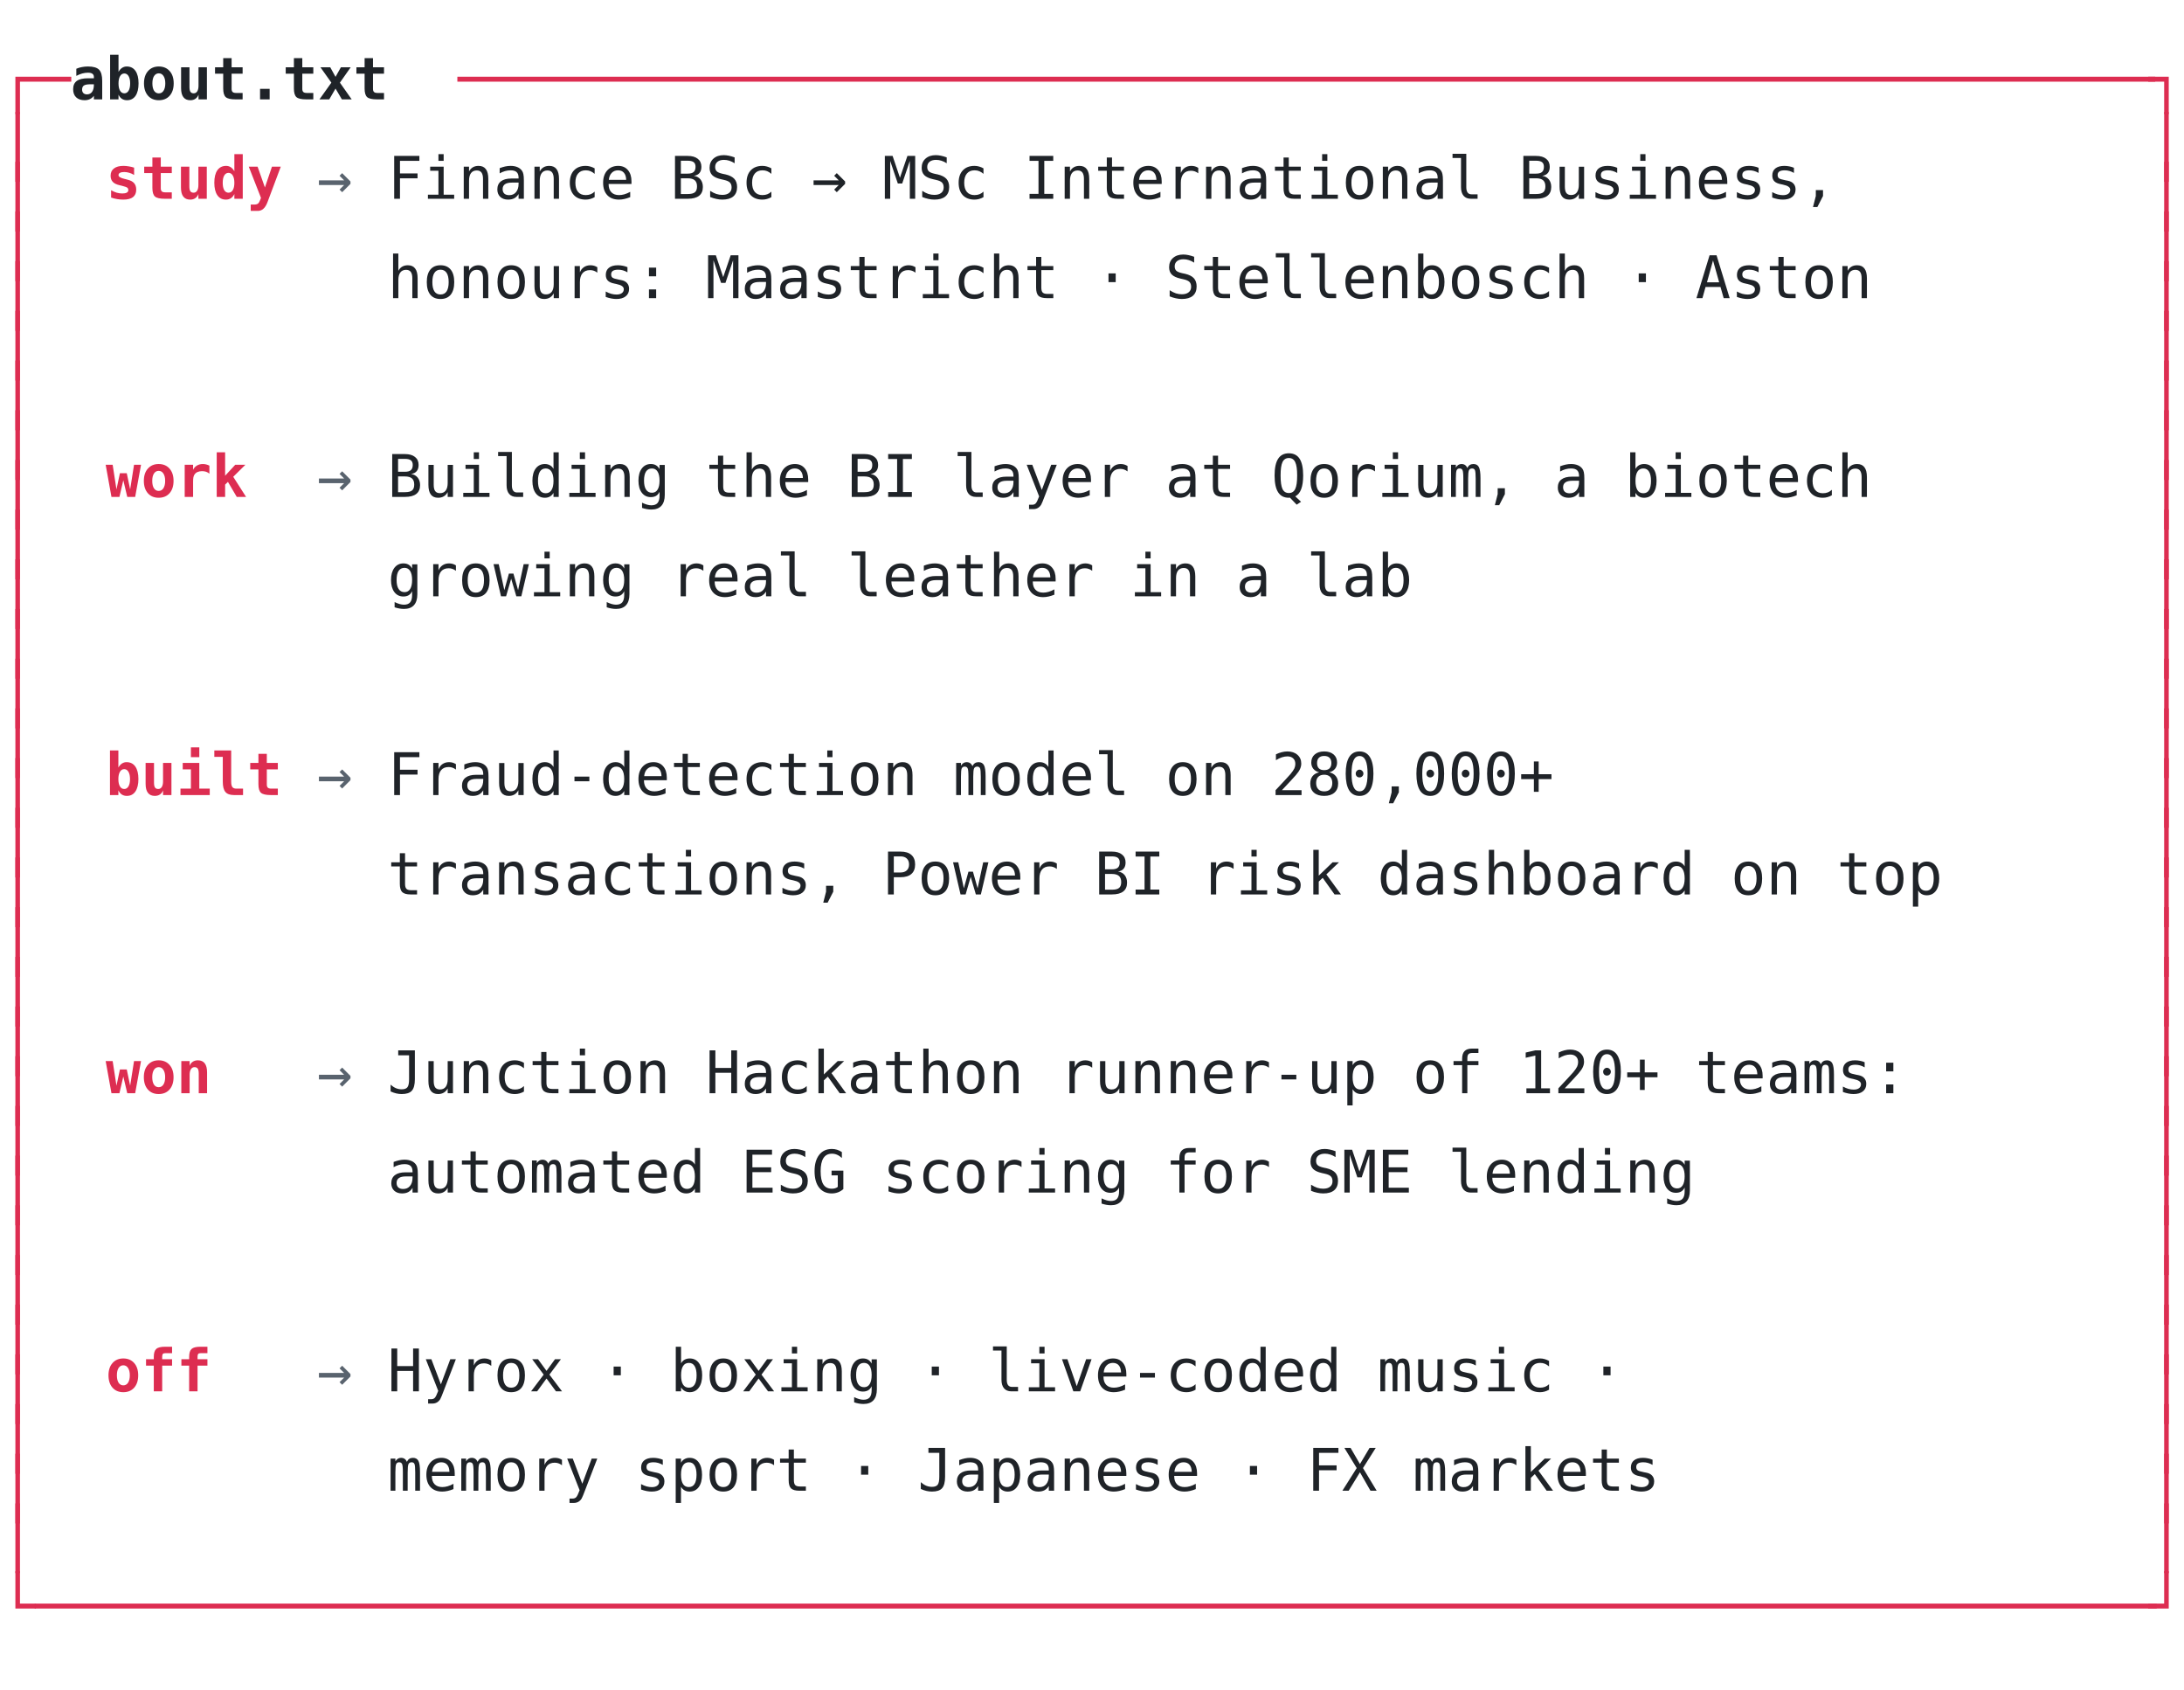
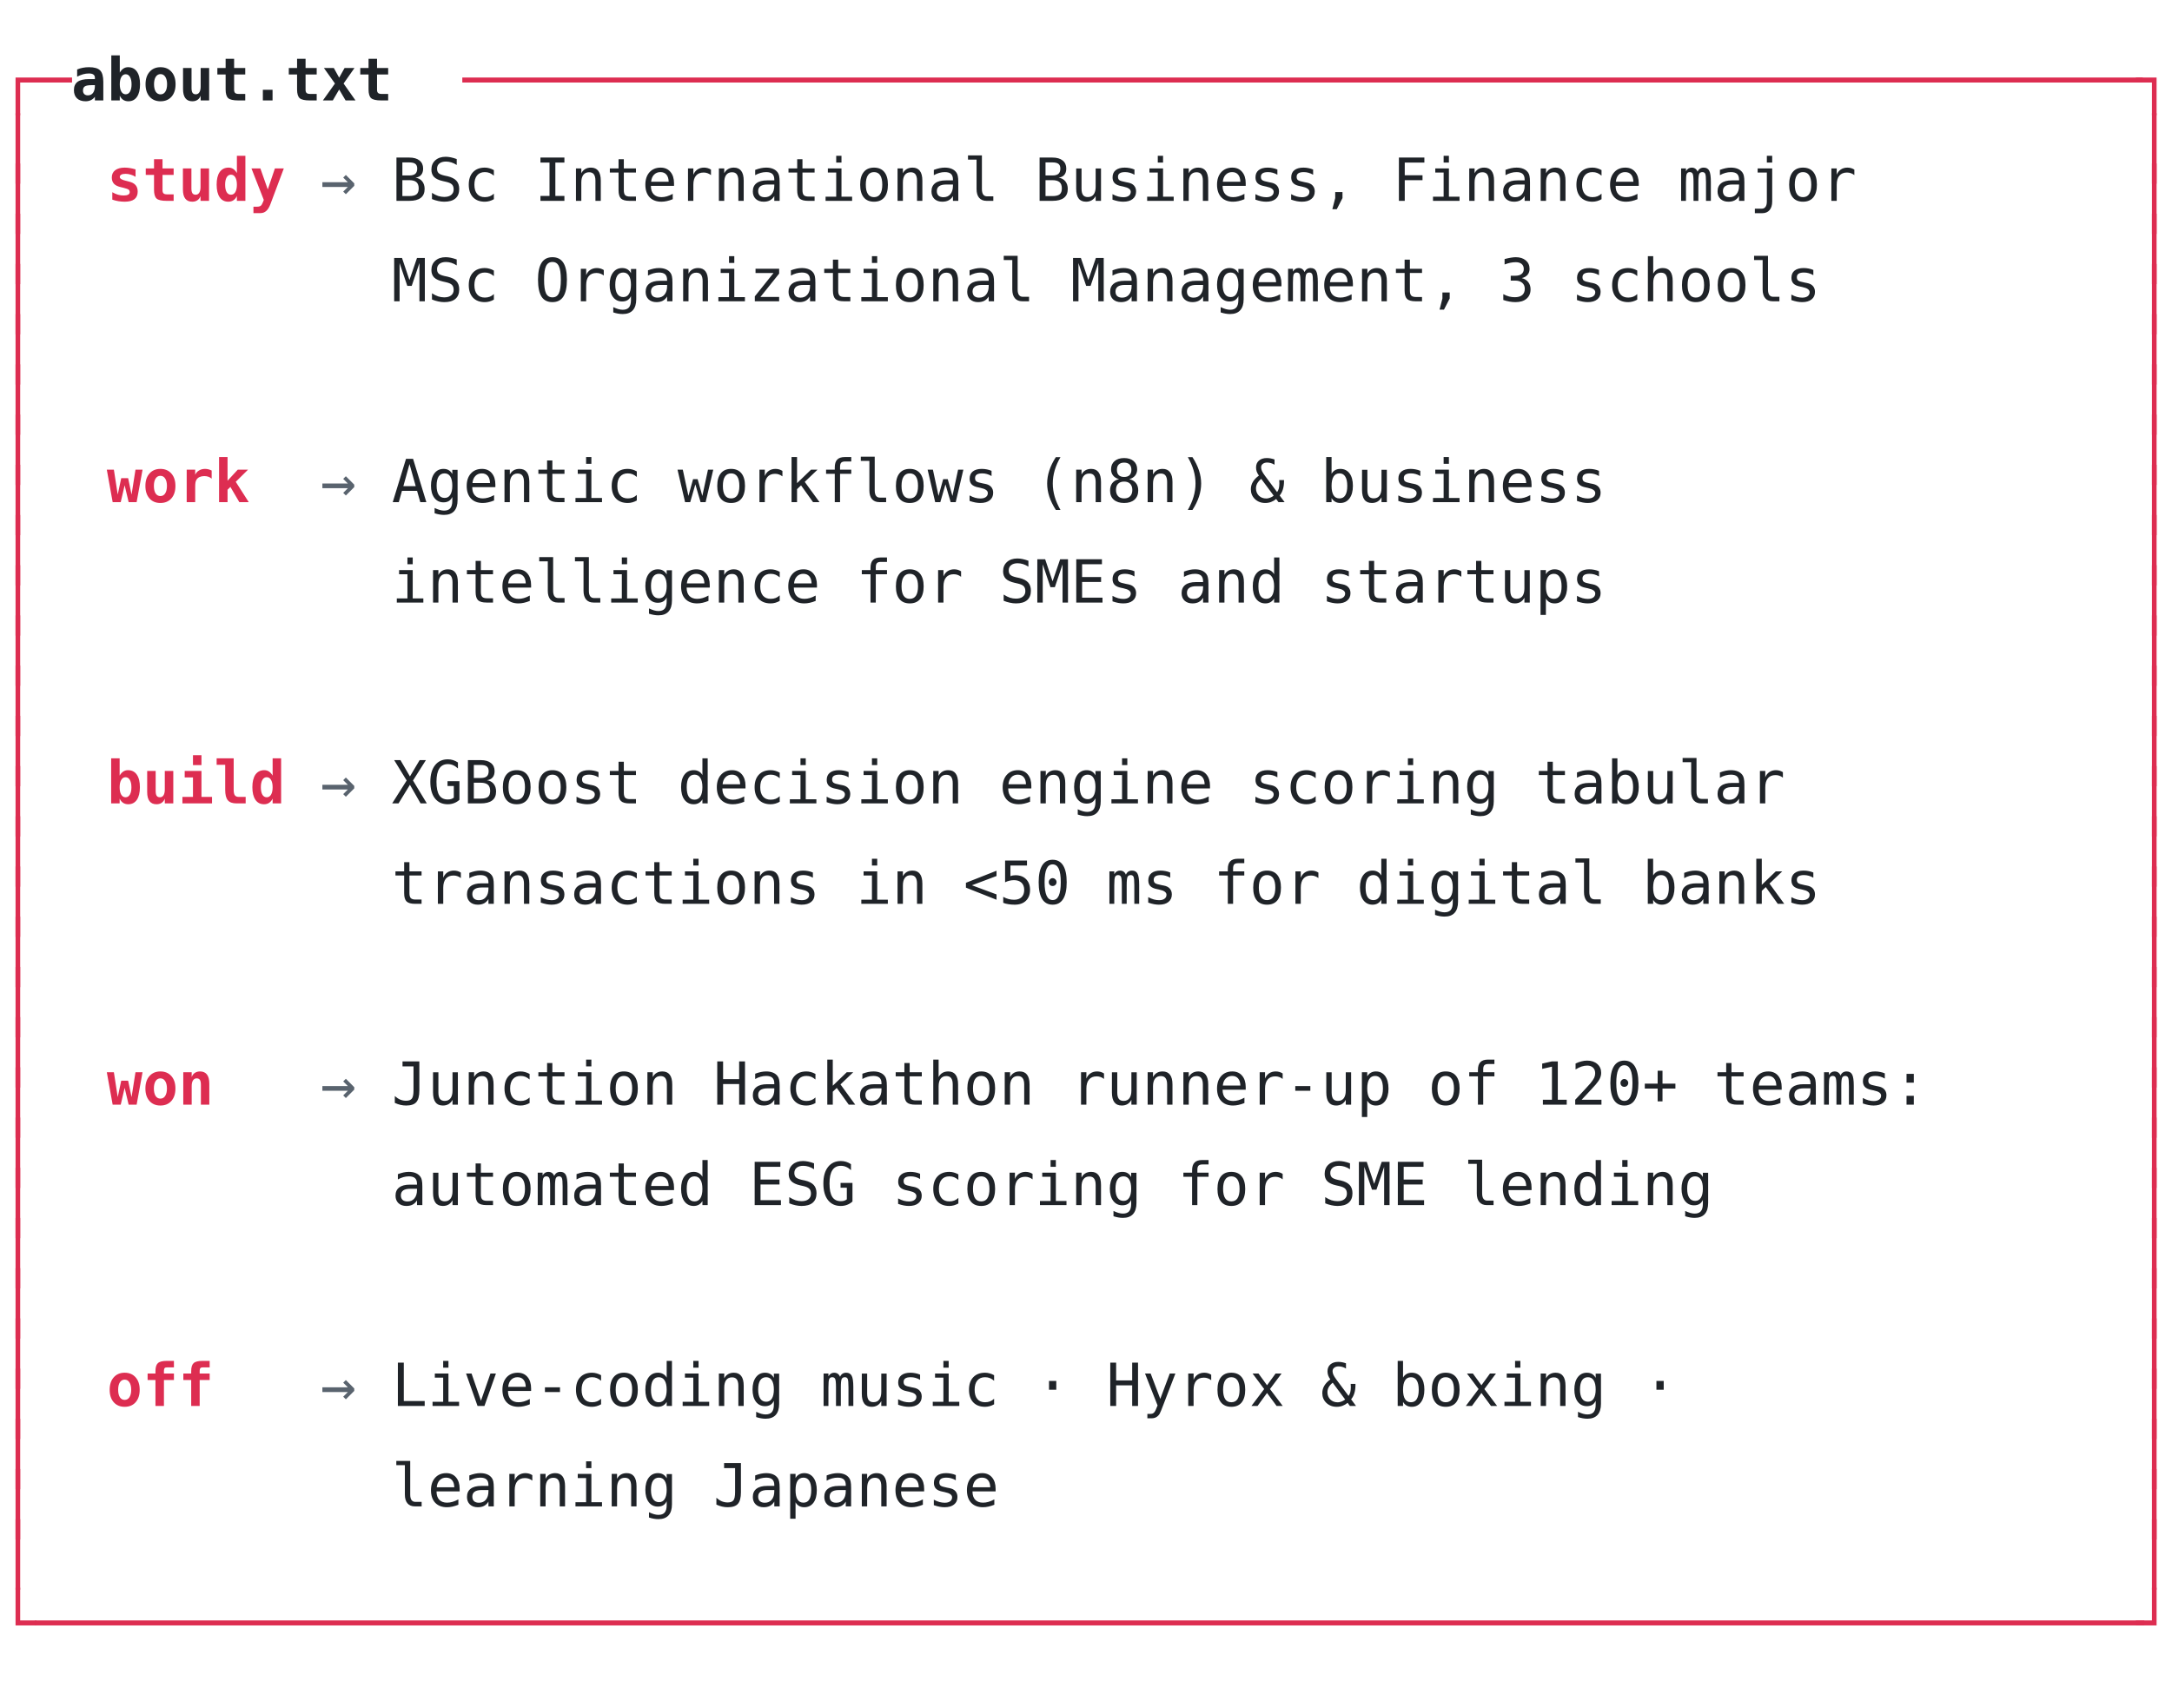
- <svg xmlns="http://www.w3.org/2000/svg" viewBox="0 0 483.6 374" width="483.6" height="374" role="img" aria-label="About me. study: Finance BSc → MSc International Business, honours: Maastricht · Stellenbosch · Aston. work: Building the BI layer at Qorium, a biotech growing real leather in a lab. built: Fraud-detection model on 280,000+ transactions, Power BI risk dashboard on top. won: Junction Hackathon runner-up of 120+ teams: automated ESG scoring for SME lending. off: Hyrox · boxing · live-coded music · memory sport · Japanese · FX markets.">
+ <svg xmlns="http://www.w3.org/2000/svg" viewBox="0 0 475.8 374" width="475.8" height="374" role="img" aria-label="About me. study: BSc International Business, Finance major MSc Organizational Management, 3 schools. work: Agentic workflows (n8n) &amp; business intelligence for SMEs and startups. build: XGBoost decision engine scoring tabular transactions in &lt;50 ms for digital banks. won: Junction Hackathon runner-up of 120+ teams: automated ESG scoring for SME lending. off: Live-coding music · Hyrox &amp; boxing · learning Japanese.">
  <style>
.fg{fill:#1f2328}.mu{fill:#59636e}.ac{fill:#dd2d51}.acs{stroke:#dd2d51}
.cd{fill:#f6f8fa;stroke:#d1d9e0}.bgs{stroke:#f6f8fa}
@media(prefers-color-scheme:dark){
.fg{fill:#f0f6fc}.mu{fill:#9198a1}.ac{fill:#e04060}.acs{stroke:#e04060}
.cd{fill:#151b23;stroke:#30363d}.bgs{stroke:#151b23}}
</style>
  <g font-family="'JetBrains Mono', ui-monospace, SFMono-Regular, Menlo, Consolas, monospace" font-size="13">
    <text class="ac" x="0" y="22">┌─</text>
    <text class="fg" x="15.6" y="22" font-weight="700"> about.txt </text>
-     <text class="ac" x="101.4" y="22" textLength="374.4" lengthAdjust="spacingAndGlyphs">────────────────────────────────────────────────</text>
-     <text class="ac" x="475.8" y="22">┐</text>
+     <text class="ac" x="101.4" y="22" textLength="366.6" lengthAdjust="spacingAndGlyphs">───────────────────────────────────────────────</text>
+     <text class="ac" x="468.0" y="22">┐</text>
    <text class="ac" x="0" y="360">└</text>
-     <text class="ac" x="7.8" y="360" textLength="468.0" lengthAdjust="spacingAndGlyphs">────────────────────────────────────────────────────────────</text>
-     <text class="ac" x="475.8" y="360">┘</text>
+     <text class="ac" x="7.8" y="360" textLength="460.2" lengthAdjust="spacingAndGlyphs">───────────────────────────────────────────────────────────</text>
+     <text class="ac" x="468.0" y="360">┘</text>
    <text class="ac" x="23.4" y="44" font-weight="700">study</text>
    <text class="mu" x="70.2" y="44">→</text>
-     <text class="fg" x="85.8" y="44" xml:space="preserve">Finance BSc → MSc International Business,</text>
-     <text class="fg" x="85.8" y="66" xml:space="preserve">honours: Maastricht · Stellenbosch · Aston</text>
+     <text class="fg" x="85.8" y="44" xml:space="preserve">BSc International Business, Finance major</text>
+     <text class="fg" x="85.8" y="66" xml:space="preserve">MSc Organizational Management, 3 schools</text>
    <text class="ac" x="23.4" y="110" font-weight="700">work</text>
    <text class="mu" x="70.2" y="110">→</text>
-     <text class="fg" x="85.8" y="110" xml:space="preserve">Building the BI layer at Qorium, a biotech</text>
-     <text class="fg" x="85.8" y="132" xml:space="preserve">growing real leather in a lab</text>
-     <text class="ac" x="23.4" y="176" font-weight="700">built</text>
+     <text class="fg" x="85.8" y="110" xml:space="preserve">Agentic workflows (n8n) &amp; business</text>
+     <text class="fg" x="85.8" y="132" xml:space="preserve">intelligence for SMEs and startups</text>
+     <text class="ac" x="23.4" y="176" font-weight="700">build</text>
    <text class="mu" x="70.2" y="176">→</text>
-     <text class="fg" x="85.8" y="176" xml:space="preserve">Fraud-detection model on 280,000+</text>
-     <text class="fg" x="85.8" y="198" xml:space="preserve">transactions, Power BI risk dashboard on top</text>
+     <text class="fg" x="85.8" y="176" xml:space="preserve">XGBoost decision engine scoring tabular</text>
+     <text class="fg" x="85.8" y="198" xml:space="preserve">transactions in &lt;50 ms for digital banks</text>
    <text class="ac" x="23.4" y="242" font-weight="700">won</text>
    <text class="mu" x="70.2" y="242">→</text>
    <text class="fg" x="85.8" y="242" xml:space="preserve">Junction Hackathon runner-up of 120+ teams:</text>
    <text class="fg" x="85.8" y="264" xml:space="preserve">automated ESG scoring for SME lending</text>
    <text class="ac" x="23.4" y="308" font-weight="700">off</text>
    <text class="mu" x="70.2" y="308">→</text>
-     <text class="fg" x="85.8" y="308" xml:space="preserve">Hyrox · boxing · live-coded music ·</text>
-     <text class="fg" x="85.8" y="330" xml:space="preserve">memory sport · Japanese · FX markets</text>
+     <text class="fg" x="85.8" y="308" xml:space="preserve">Live-coding music · Hyrox &amp; boxing ·</text>
+     <text class="fg" x="85.8" y="330" xml:space="preserve">learning Japanese</text>
    <text class="ac" x="0" y="37">│</text>
-     <text class="ac" x="475.8" y="37">│</text>
+     <text class="ac" x="468.0" y="37">│</text>
    <text class="ac" x="0" y="48">│</text>
-     <text class="ac" x="475.8" y="48">│</text>
+     <text class="ac" x="468.0" y="48">│</text>
    <text class="ac" x="0" y="59">│</text>
-     <text class="ac" x="475.8" y="59">│</text>
+     <text class="ac" x="468.0" y="59">│</text>
    <text class="ac" x="0" y="70">│</text>
-     <text class="ac" x="475.8" y="70">│</text>
+     <text class="ac" x="468.0" y="70">│</text>
    <text class="ac" x="0" y="81">│</text>
-     <text class="ac" x="475.8" y="81">│</text>
+     <text class="ac" x="468.0" y="81">│</text>
    <text class="ac" x="0" y="92">│</text>
-     <text class="ac" x="475.8" y="92">│</text>
+     <text class="ac" x="468.0" y="92">│</text>
    <text class="ac" x="0" y="103">│</text>
-     <text class="ac" x="475.8" y="103">│</text>
+     <text class="ac" x="468.0" y="103">│</text>
    <text class="ac" x="0" y="114">│</text>
-     <text class="ac" x="475.8" y="114">│</text>
+     <text class="ac" x="468.0" y="114">│</text>
    <text class="ac" x="0" y="125">│</text>
-     <text class="ac" x="475.8" y="125">│</text>
+     <text class="ac" x="468.0" y="125">│</text>
    <text class="ac" x="0" y="136">│</text>
-     <text class="ac" x="475.8" y="136">│</text>
+     <text class="ac" x="468.0" y="136">│</text>
    <text class="ac" x="0" y="147">│</text>
-     <text class="ac" x="475.8" y="147">│</text>
+     <text class="ac" x="468.0" y="147">│</text>
    <text class="ac" x="0" y="158">│</text>
-     <text class="ac" x="475.8" y="158">│</text>
+     <text class="ac" x="468.0" y="158">│</text>
    <text class="ac" x="0" y="169">│</text>
-     <text class="ac" x="475.8" y="169">│</text>
+     <text class="ac" x="468.0" y="169">│</text>
    <text class="ac" x="0" y="180">│</text>
-     <text class="ac" x="475.8" y="180">│</text>
+     <text class="ac" x="468.0" y="180">│</text>
    <text class="ac" x="0" y="191">│</text>
-     <text class="ac" x="475.8" y="191">│</text>
+     <text class="ac" x="468.0" y="191">│</text>
    <text class="ac" x="0" y="202">│</text>
-     <text class="ac" x="475.8" y="202">│</text>
+     <text class="ac" x="468.0" y="202">│</text>
    <text class="ac" x="0" y="213">│</text>
-     <text class="ac" x="475.8" y="213">│</text>
+     <text class="ac" x="468.0" y="213">│</text>
    <text class="ac" x="0" y="224">│</text>
-     <text class="ac" x="475.8" y="224">│</text>
+     <text class="ac" x="468.0" y="224">│</text>
    <text class="ac" x="0" y="235">│</text>
-     <text class="ac" x="475.8" y="235">│</text>
+     <text class="ac" x="468.0" y="235">│</text>
    <text class="ac" x="0" y="246">│</text>
-     <text class="ac" x="475.8" y="246">│</text>
+     <text class="ac" x="468.0" y="246">│</text>
    <text class="ac" x="0" y="257">│</text>
-     <text class="ac" x="475.8" y="257">│</text>
+     <text class="ac" x="468.0" y="257">│</text>
    <text class="ac" x="0" y="268">│</text>
-     <text class="ac" x="475.8" y="268">│</text>
+     <text class="ac" x="468.0" y="268">│</text>
    <text class="ac" x="0" y="279">│</text>
-     <text class="ac" x="475.8" y="279">│</text>
+     <text class="ac" x="468.0" y="279">│</text>
    <text class="ac" x="0" y="290">│</text>
-     <text class="ac" x="475.8" y="290">│</text>
+     <text class="ac" x="468.0" y="290">│</text>
    <text class="ac" x="0" y="301">│</text>
-     <text class="ac" x="475.8" y="301">│</text>
+     <text class="ac" x="468.0" y="301">│</text>
    <text class="ac" x="0" y="312">│</text>
-     <text class="ac" x="475.8" y="312">│</text>
+     <text class="ac" x="468.0" y="312">│</text>
    <text class="ac" x="0" y="323">│</text>
-     <text class="ac" x="475.8" y="323">│</text>
+     <text class="ac" x="468.0" y="323">│</text>
    <text class="ac" x="0" y="334">│</text>
-     <text class="ac" x="475.8" y="334">│</text>
+     <text class="ac" x="468.0" y="334">│</text>
    <text class="ac" x="0" y="345">│</text>
-     <text class="ac" x="475.8" y="345">│</text>
+     <text class="ac" x="468.0" y="345">│</text>
  </g>
</svg>
